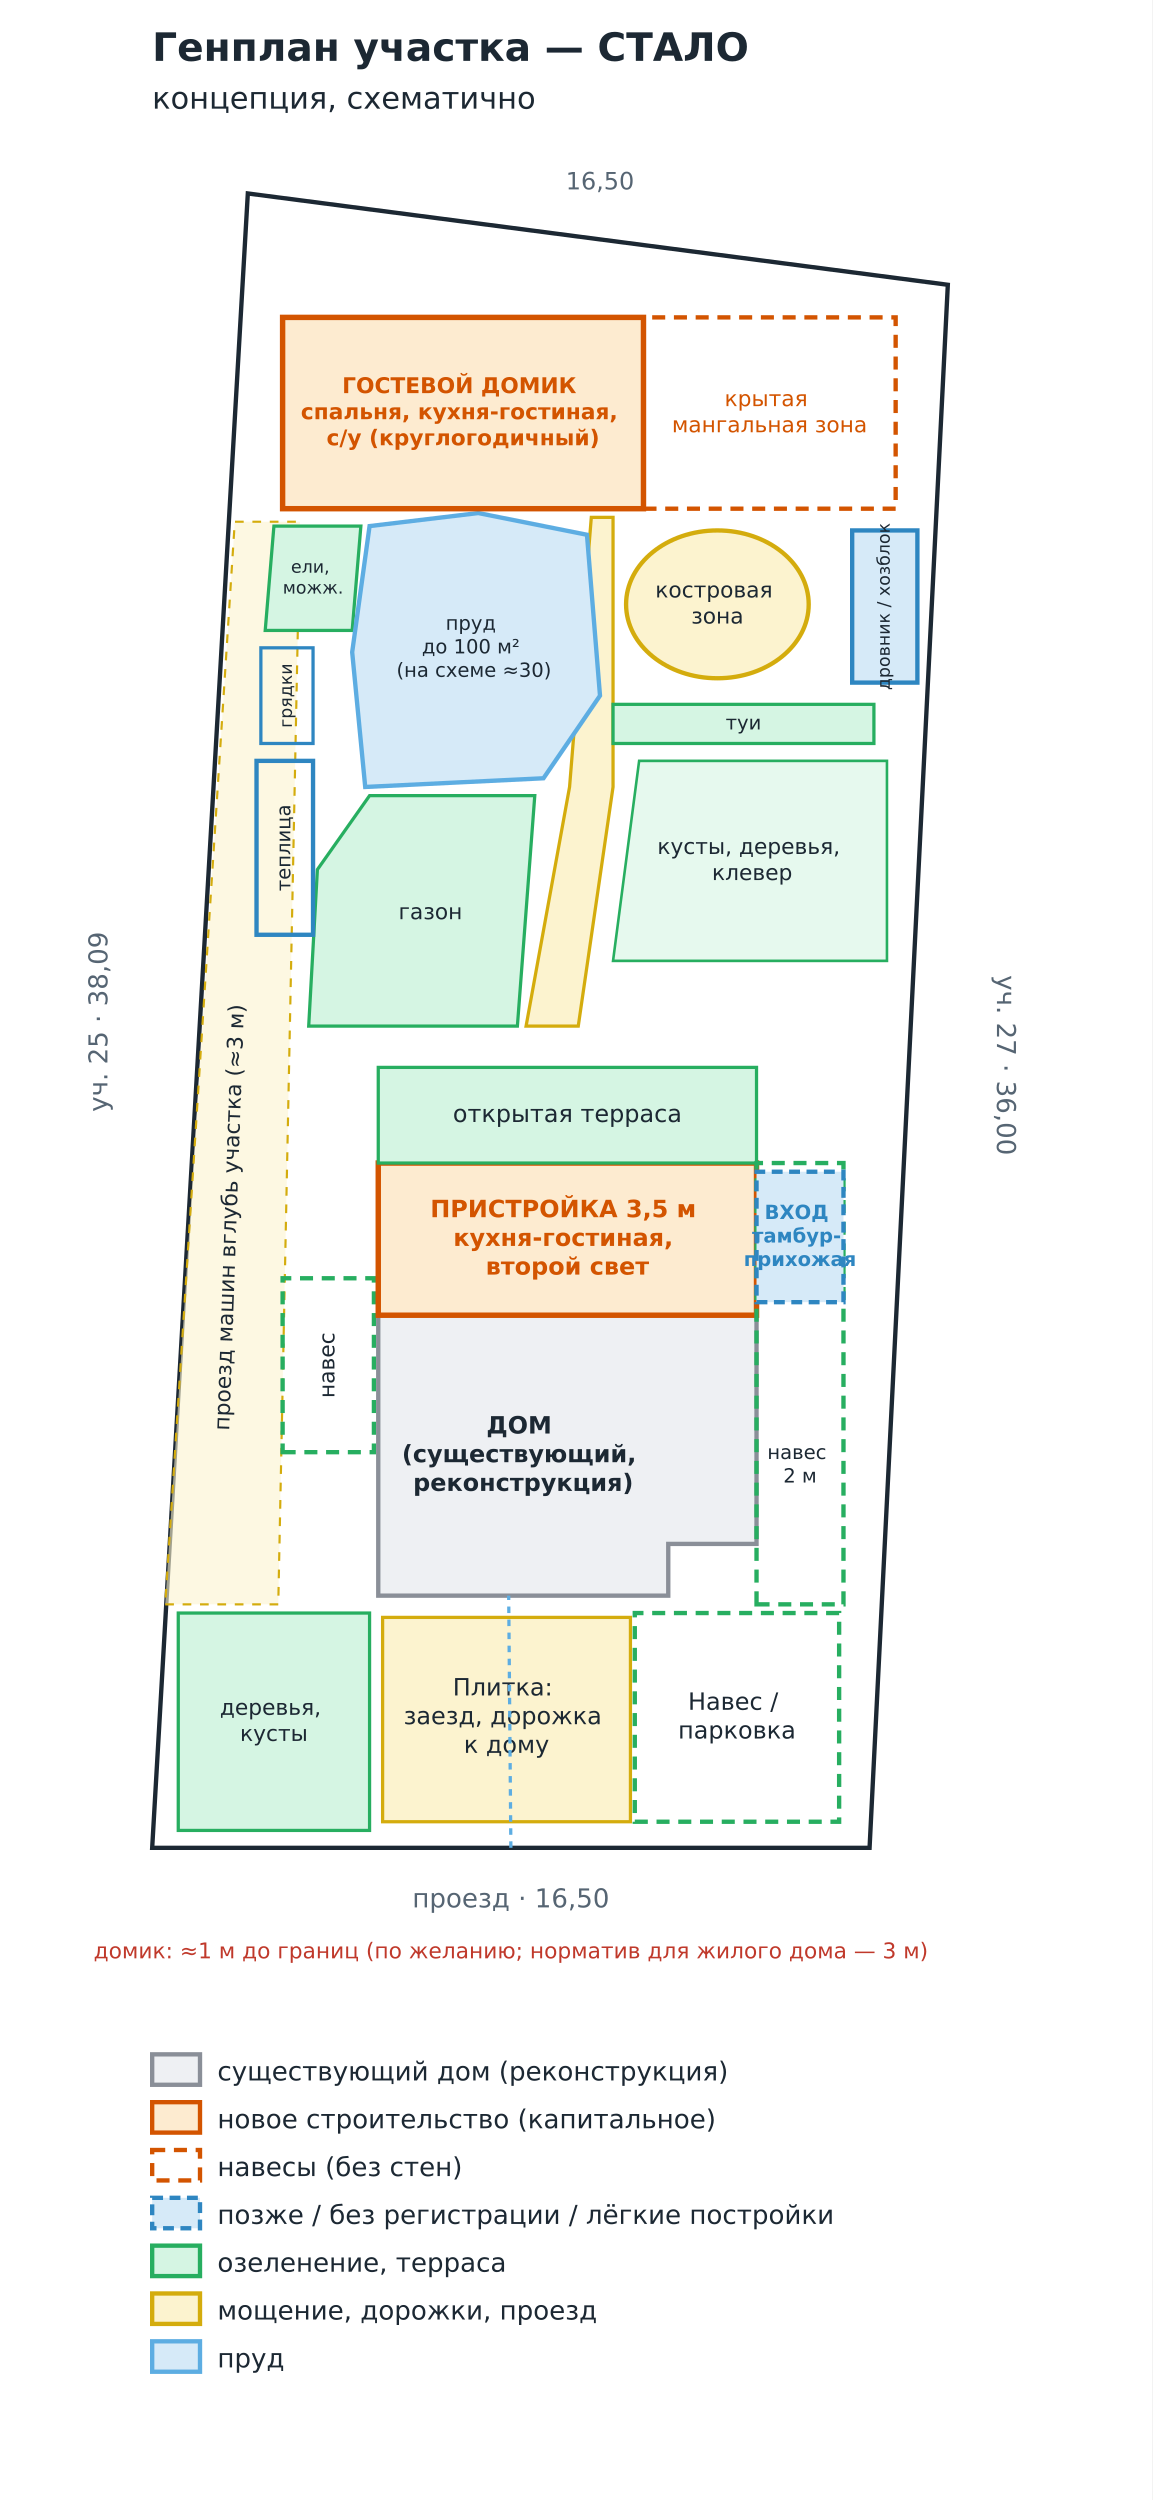
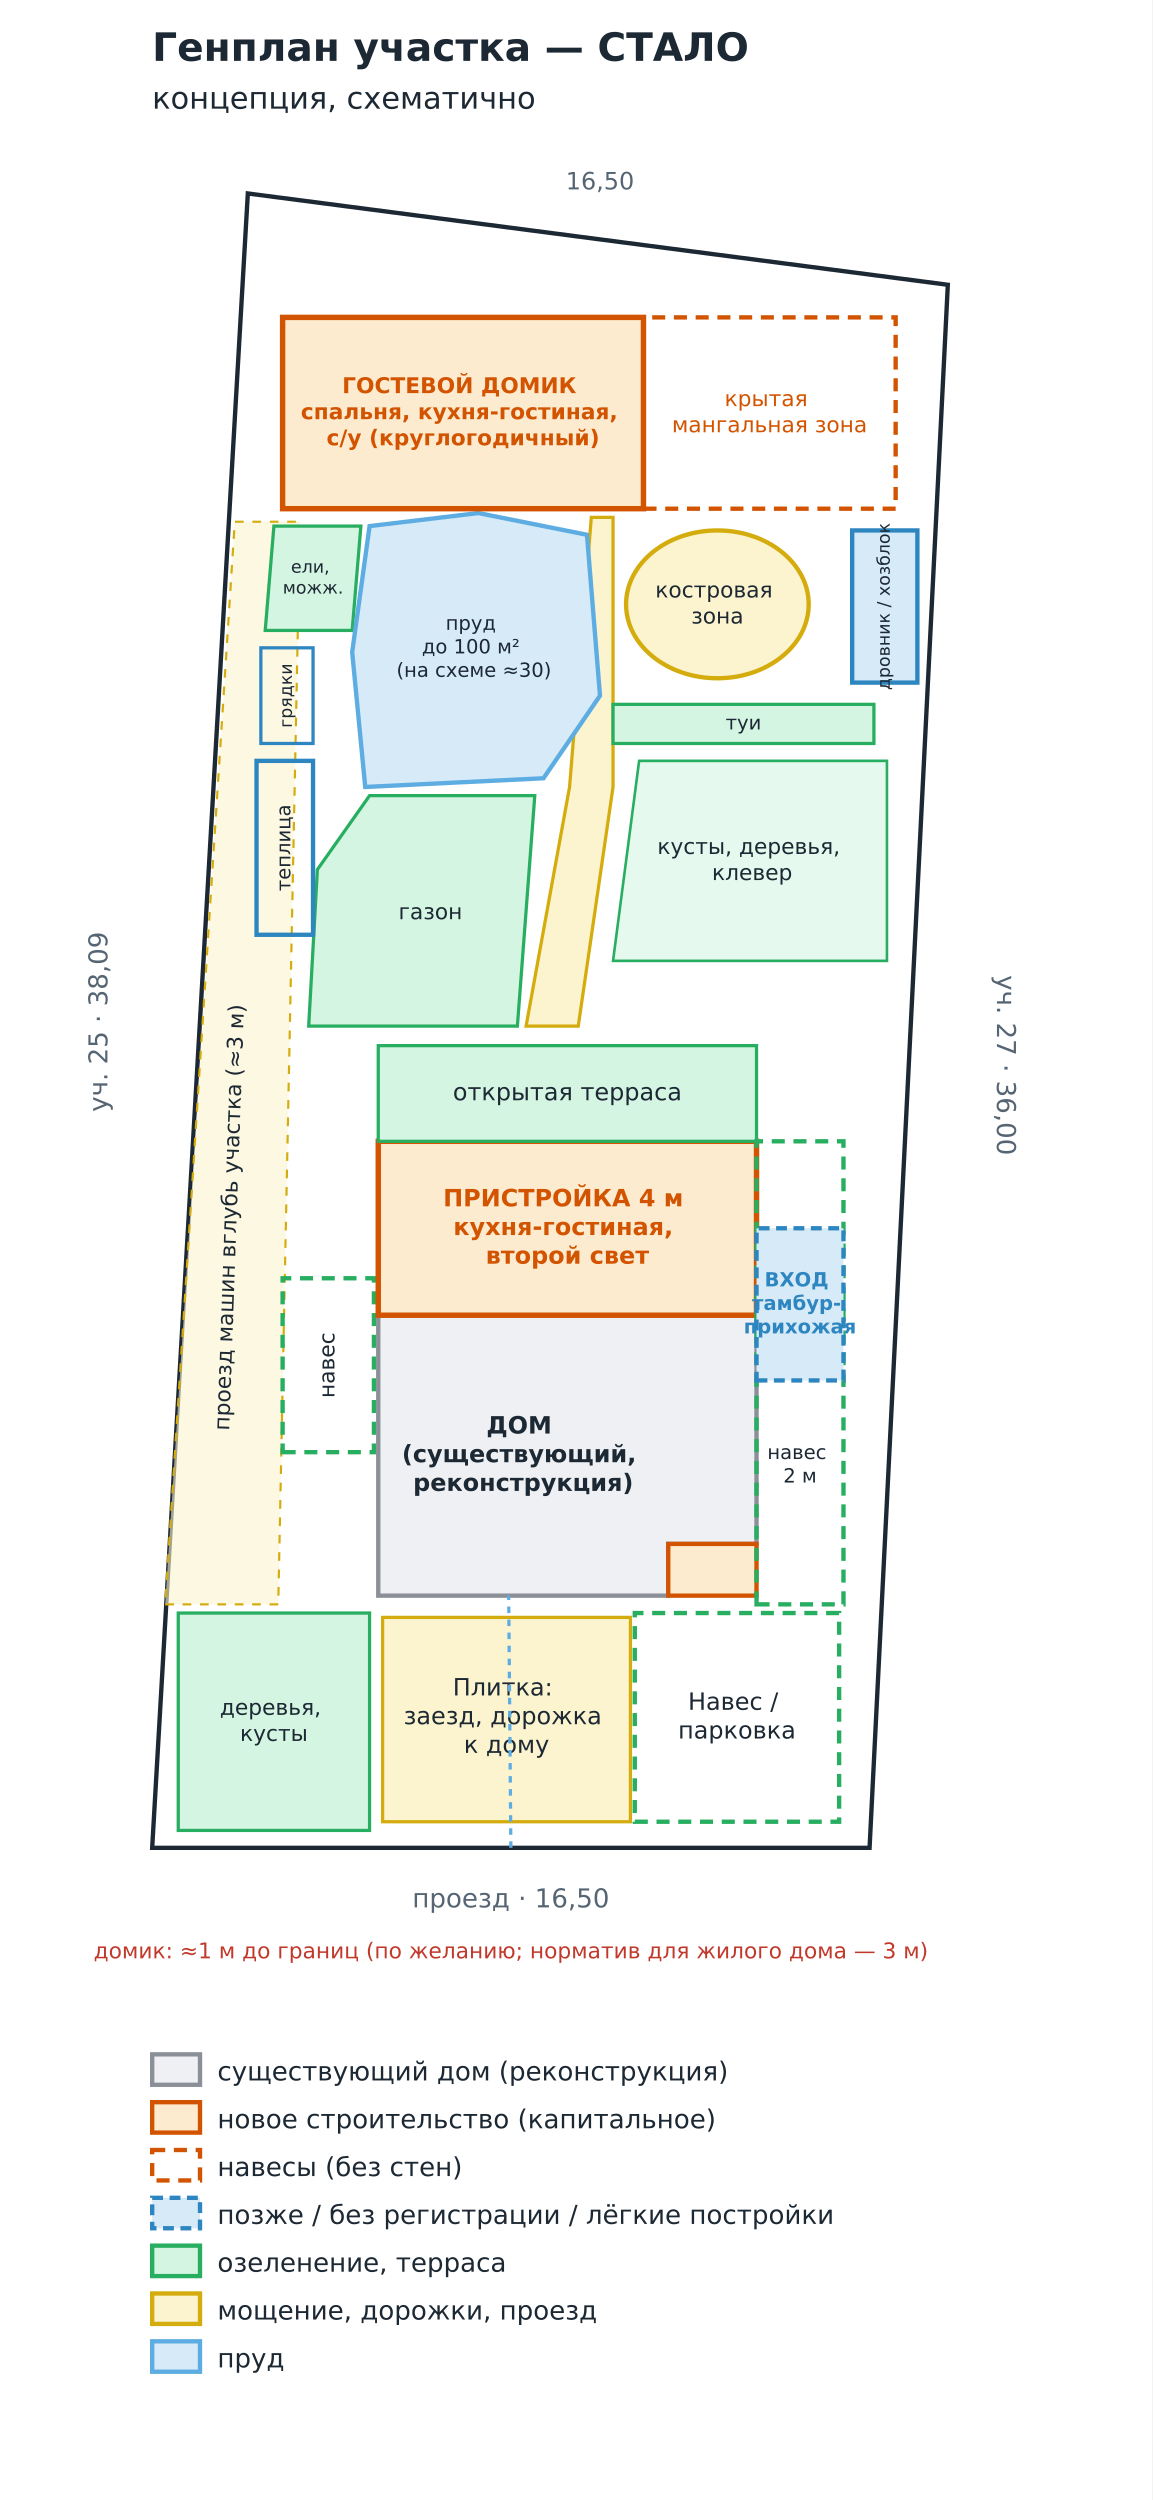
<svg xmlns="http://www.w3.org/2000/svg" width="530" height="1150" viewBox="0 0 530 1150">
  <rect width="100%" height="100%" fill="white" />
  <text x="70" y="28" font-family="DejaVu Sans, Arial, sans-serif" font-size="18" font-weight="bold" fill="#1c2833">Генплан участка — СТАЛО</text>
  <text x="70" y="50" font-family="DejaVu Sans, Arial, sans-serif" font-size="14" font-weight="normal" fill="#1c2833">концепция, схематично</text>
  <polygon points="70.0,850.0 400.0,850.0 436.0,131.0 114.0,89.0" stroke="#1c2833" fill="white" stroke-width="2" fill-opacity="1" />
  <text font-family="DejaVu Sans, Arial, sans-serif" font-size="12" fill="#566573" text-anchor="middle" dominant-baseline="middle">
    <tspan x="235.0" y="874.0">проезд · 16,50</tspan>
  </text>
  <text font-family="DejaVu Sans, Arial, sans-serif" font-size="11" fill="#566573" text-anchor="middle" dominant-baseline="middle">
    <tspan x="276.0" y="84.0">16,50</tspan>
  </text>
  <text font-family="DejaVu Sans, Arial, sans-serif" font-size="12" fill="#566573" text-anchor="middle" dominant-baseline="middle" transform="rotate(-90 46.0 470.0)">
    <tspan x="46.0" y="470.0">уч. 25 · 38,09</tspan>
  </text>
  <text font-family="DejaVu Sans, Arial, sans-serif" font-size="12" fill="#566573" text-anchor="middle" dominant-baseline="middle" transform="rotate(90 462.0 490.0)">
    <tspan x="462.0" y="490.0">уч. 27 · 36,00</tspan>
  </text>
  <text font-family="DejaVu Sans, Arial, sans-serif" font-size="10" fill="#566573" text-anchor="start" dominant-baseline="middle">
    <tspan x="82.0" y="836.0">въезд</tspan>
  </text>
  <polygon points="82.0,842.0 170.0,842.0 170.0,742.0 82.0,742.0" stroke="#27ae60" fill="#d5f5e3" stroke-width="1.5" fill-opacity="1" />
  <text font-family="DejaVu Sans, Arial, sans-serif" font-size="10" fill="#1c2833" text-anchor="middle" dominant-baseline="middle">
    <tspan x="126.0" y="786.0">деревья,</tspan>
    <tspan x="126.0" y="798.0">кусты</tspan>
  </text>
  <polygon points="176.0,838.0 290.0,838.0 290.0,744.0 176.0,744.0" stroke="#d4ac0d" fill="#fcf3cf" stroke-width="1.5" fill-opacity="1" />
  <text font-family="DejaVu Sans, Arial, sans-serif" font-size="11" fill="#1c2833" text-anchor="middle" dominant-baseline="middle">
    <tspan x="233.0" y="776.8">Плитка:</tspan>
    <tspan x="233.0" y="790.0">заезд, дорожка</tspan>
    <tspan x="233.0" y="803.2">к дому</tspan>
  </text>
  <polygon points="292.0,838.0 386.0,838.0 386.0,742.0 292.0,742.0" stroke="#27ae60" fill="none" stroke-width="2" stroke-dasharray="6,4" fill-opacity="1" />
  <text font-family="DejaVu Sans, Arial, sans-serif" font-size="11" fill="#1c2833" text-anchor="middle" dominant-baseline="middle">
    <tspan x="339.0" y="783.4">Навес /</tspan>
    <tspan x="339.0" y="796.6">парковка</tspan>
  </text>
  <polygon points="76.0,738.0 128.0,738.0 138.0,240.0 108.0,240.0" stroke="#d4ac0d" fill="#fcf3cf" stroke-width="1" stroke-dasharray="4,4" fill-opacity="0.6" />
  <text font-family="DejaVu Sans, Arial, sans-serif" font-size="10" fill="#1c2833" text-anchor="middle" dominant-baseline="middle" transform="rotate(-88 106.0 560.0)">
    <tspan x="106.0" y="560.0">проезд машин вглубь участка (≈3 м)</tspan>
  </text>
  <polygon points="130.0,668.0 172.0,668.0 172.0,588.0 130.0,588.0" stroke="#27ae60" fill="none" stroke-width="2" stroke-dasharray="6,4" fill-opacity="1" />
  <text font-family="DejaVu Sans, Arial, sans-serif" font-size="10" fill="#1c2833" text-anchor="middle" dominant-baseline="middle" transform="rotate(-90 151.0 628.0)">
    <tspan x="151.0" y="628.0">навес</tspan>
  </text>
  <polygon points="174.0,734.0 307.4,734.0 307.4,710.2 348.0,710.2 348.0,605.0 174.0,605.0" stroke="#8a8f98" fill="#eef0f3" stroke-width="2" fill-opacity="1" />
+   <polygon points="307.4,734.0 348.0,734.0 348.0,710.2 307.4,710.2" stroke="#d35400" fill="#fdebd0" stroke-width="2" fill-opacity="1" />
  <text font-family="DejaVu Sans, Arial, sans-serif" font-size="11" fill="#1c2833" text-anchor="middle" dominant-baseline="middle" font-weight="bold">
    <tspan x="240.7" y="656.3">ДОМ</tspan>
    <tspan x="240.7" y="669.5">(существующий,</tspan>
    <tspan x="240.7" y="682.7">реконструкция)</tspan>
  </text>
-   <polygon points="174.0,605.0 348.0,605.0 348.0,535.0 174.0,535.0" stroke="#d35400" fill="#fdebd0" stroke-width="2.5" fill-opacity="1" />
+   <polygon points="174.0,605.0 348.0,605.0 348.0,525.0 174.0,525.0" stroke="#d35400" fill="#fdebd0" stroke-width="2.5" fill-opacity="1" />
  <text font-family="DejaVu Sans, Arial, sans-serif" font-size="11" fill="#d35400" text-anchor="middle" dominant-baseline="middle" font-weight="bold">
-     <tspan x="261.0" y="556.8">ПРИСТРОЙКА 3,5 м</tspan>
-     <tspan x="261.0" y="570.0">кухня-гостиная,</tspan>
-     <tspan x="261.0" y="583.2">второй свет</tspan>
+     <tspan x="261.0" y="551.8">ПРИСТРОЙКА 4 м</tspan>
+     <tspan x="261.0" y="565.0">кухня-гостиная,</tspan>
+     <tspan x="261.0" y="578.2">второй свет</tspan>
  </text>
-   <polygon points="174.0,535.0 348.0,535.0 348.0,491.0 174.0,491.0" stroke="#27ae60" fill="#d5f5e3" stroke-width="1.5" fill-opacity="1" />
+   <polygon points="174.0,525.0 348.0,525.0 348.0,481.0 174.0,481.0" stroke="#27ae60" fill="#d5f5e3" stroke-width="1.5" fill-opacity="1" />
  <text font-family="DejaVu Sans, Arial, sans-serif" font-size="11" fill="#1c2833" text-anchor="middle" dominant-baseline="middle">
-     <tspan x="261.0" y="513.0">открытая терраса</tspan>
+     <tspan x="261.0" y="503.0">открытая терраса</tspan>
  </text>
-   <polygon points="348.0,738.0 388.0,738.0 388.0,535.0 348.0,535.0" stroke="#27ae60" fill="none" stroke-width="2" stroke-dasharray="6,4" fill-opacity="1" />
-   <polygon points="348.0,599.0 388.0,599.0 388.0,539.0 348.0,539.0" stroke="#2e86c1" fill="#d6eaf8" stroke-width="2" stroke-dasharray="5,3" fill-opacity="1" />
+   <polygon points="348.0,738.0 388.0,738.0 388.0,525.0 348.0,525.0" stroke="#27ae60" fill="none" stroke-width="2" stroke-dasharray="6,4" fill-opacity="1" />
+   <polygon points="348.0,635.0 388.0,635.0 388.0,565.0 348.0,565.0" stroke="#2e86c1" fill="#d6eaf8" stroke-width="2" stroke-dasharray="5,3" fill-opacity="1" />
  <text font-family="DejaVu Sans, Arial, sans-serif" font-size="9" fill="#2e86c1" text-anchor="middle" dominant-baseline="middle" font-weight="bold">
-     <tspan x="368.0" y="558.2">ВХОД</tspan>
-     <tspan x="368.0" y="569.0">тамбур-</tspan>
-     <tspan x="368.0" y="579.8">прихожая</tspan>
+     <tspan x="368.0" y="589.2">ВХОД</tspan>
+     <tspan x="368.0" y="600.0">тамбур-</tspan>
+     <tspan x="368.0" y="610.8">прихожая</tspan>
  </text>
  <text font-family="DejaVu Sans, Arial, sans-serif" font-size="9" fill="#1c2833" text-anchor="middle" dominant-baseline="middle">
    <tspan x="368.0" y="668.6">навес</tspan>
    <tspan x="368.0" y="679.4">2 м</tspan>
  </text>
  <polygon points="242.0,472.0 266.0,472.0 282.0,362.0 282.0,238.0 272.0,238.0 262.0,362.0" stroke="#d4ac0d" fill="#fcf3cf" stroke-width="1.5" fill-opacity="1" />
  <polygon points="142.0,472.0 238.0,472.0 246.0,366.0 170.0,366.0 146.0,400.0" stroke="#27ae60" fill="#d5f5e3" stroke-width="1.5" fill-opacity="1" />
  <text font-family="DejaVu Sans, Arial, sans-serif" font-size="10" fill="#1c2833" text-anchor="middle" dominant-baseline="middle">
    <tspan x="198.0" y="420.0">газон</tspan>
  </text>
  <polygon points="118.0,430.0 144.0,430.0 144.0,350.0 118.0,350.0" stroke="#2e86c1" fill="none" stroke-width="2" fill-opacity="1" />
  <text font-family="DejaVu Sans, Arial, sans-serif" font-size="9" fill="#1c2833" text-anchor="middle" dominant-baseline="middle" transform="rotate(-90 131.0 390.0)">
    <tspan x="131.0" y="390.0">теплица</tspan>
  </text>
  <polygon points="120.0,342.0 144.0,342.0 144.0,298.0 120.0,298.0" stroke="#2e86c1" fill="none" stroke-width="1.5" fill-opacity="1" />
  <text font-family="DejaVu Sans, Arial, sans-serif" font-size="8" fill="#1c2833" text-anchor="middle" dominant-baseline="middle" transform="rotate(-90 132.0 320.0)">
    <tspan x="132.0" y="320.0">грядки</tspan>
  </text>
  <polygon points="122.0,290.0 162.0,290.0 166.0,242.0 126.0,242.0" stroke="#27ae60" fill="#d5f5e3" stroke-width="1.5" fill-opacity="1" />
  <text font-family="DejaVu Sans, Arial, sans-serif" font-size="8" fill="#1c2833" text-anchor="middle" dominant-baseline="middle">
    <tspan x="144.0" y="261.2">ели,</tspan>
    <tspan x="144.0" y="270.8">можж.</tspan>
  </text>
  <polygon points="168.0,362.0 250.0,358.0 276.0,320.0 270.0,246.0 220.0,236.0 170.0,242.0 162.0,300.0" stroke="#5dade2" fill="#d6eaf8" stroke-width="2" fill-opacity="1" />
  <text font-family="DejaVu Sans, Arial, sans-serif" font-size="9" fill="#1c2833" text-anchor="middle" dominant-baseline="middle">
    <tspan x="218.0" y="287.2">пруд</tspan>
    <tspan x="218.0" y="298.0">до 100 м²</tspan>
    <tspan x="218.0" y="308.8">(на схеме ≈30)</tspan>
  </text>
  <ellipse cx="330.0" cy="278.0" rx="42.0" ry="34.0" stroke="#d4ac0d" fill="#fcf3cf" stroke-width="2" />
  <text font-family="DejaVu Sans, Arial, sans-serif" font-size="10" fill="#1c2833" text-anchor="middle" dominant-baseline="middle">
    <tspan x="330.0" y="272.0">костровая</tspan>
    <tspan x="330.0" y="284.0">зона</tspan>
  </text>
  <polygon points="282.0,342.0 402.0,342.0 402.0,324.0 282.0,324.0" stroke="#27ae60" fill="#d5f5e3" stroke-width="1.5" fill-opacity="1" />
  <text font-family="DejaVu Sans, Arial, sans-serif" font-size="9" fill="#1c2833" text-anchor="middle" dominant-baseline="middle">
    <tspan x="342.0" y="333.0">туи</tspan>
  </text>
  <polygon points="282.0,442.0 408.0,442.0 408.0,350.0 294.0,350.0" stroke="#27ae60" fill="#d5f5e3" stroke-width="1.2" fill-opacity="0.6" />
  <text font-family="DejaVu Sans, Arial, sans-serif" font-size="10" fill="#1c2833" text-anchor="middle" dominant-baseline="middle">
    <tspan x="346.0" y="390.0">кусты, деревья,</tspan>
    <tspan x="346.0" y="402.0">клевер</tspan>
  </text>
  <polygon points="392.0,314.0 422.0,314.0 422.0,244.0 392.0,244.0" stroke="#2e86c1" fill="#d6eaf8" stroke-width="2" fill-opacity="1" />
  <text font-family="DejaVu Sans, Arial, sans-serif" font-size="8" fill="#1c2833" text-anchor="middle" dominant-baseline="middle" transform="rotate(-90 407.0 279.0)">
    <tspan x="407.0" y="279.0">дровник / хозблок</tspan>
  </text>
  <polygon points="130.0,234.0 296.0,234.0 296.0,146.0 130.0,146.0" stroke="#d35400" fill="#fdebd0" stroke-width="2.5" fill-opacity="1" />
  <text font-family="DejaVu Sans, Arial, sans-serif" font-size="10" fill="#d35400" text-anchor="middle" dominant-baseline="middle" font-weight="bold">
    <tspan x="213.0" y="178.0">ГОСТЕВОЙ ДОМИК</tspan>
    <tspan x="213.0" y="190.0">спальня, кухня-гостиная,</tspan>
    <tspan x="213.0" y="202.0">с/у (круглогодичный)</tspan>
  </text>
  <polygon points="296.0,234.0 412.0,234.0 412.0,146.0 296.0,146.0" stroke="#d35400" fill="none" stroke-width="2" stroke-dasharray="6,4" fill-opacity="1" />
  <text font-family="DejaVu Sans, Arial, sans-serif" font-size="10" fill="#d35400" text-anchor="middle" dominant-baseline="middle">
    <tspan x="354.0" y="184.0">крытая</tspan>
    <tspan x="354.0" y="196.0">мангальная зона</tspan>
  </text>
  <text font-family="DejaVu Sans, Arial, sans-serif" font-size="10" fill="#c0392b" text-anchor="middle" dominant-baseline="middle">
    <tspan x="235.0" y="898.0">домик: ≈1 м до границ (по желанию; норматив для жилого дома — 3 м)</tspan>
  </text>
  <line x1="235.0" y1="850.0" x2="234.0" y2="734.0" stroke="#5dade2" stroke-width="1.5" stroke-dasharray="3,3" />
  <text font-family="DejaVu Sans, Arial, sans-serif" font-size="8" fill="#1c2833" text-anchor="middle" dominant-baseline="middle">
    <tspan x="214.0" y="758.0" />
  </text>
  <rect x="70" y="945" width="22" height="14" stroke="#8a8f98" fill="#eef0f3" stroke-width="2" />
  <text x="100" y="957" font-family="DejaVu Sans, Arial, sans-serif" font-size="12" fill="#1c2833" text-anchor="start">существующий дом (реконструкция)</text>
  <rect x="70" y="967" width="22" height="14" stroke="#d35400" fill="#fdebd0" stroke-width="2" />
  <text x="100" y="979" font-family="DejaVu Sans, Arial, sans-serif" font-size="12" fill="#1c2833" text-anchor="start">новое строительство (капитальное)</text>
  <rect x="70" y="989" width="22" height="14" stroke="#d35400" fill="none" stroke-width="2" stroke-dasharray="6,4" />
  <text x="100" y="1001" font-family="DejaVu Sans, Arial, sans-serif" font-size="12" fill="#1c2833" text-anchor="start">навесы (без стен)</text>
  <rect x="70" y="1011" width="22" height="14" stroke="#2e86c1" fill="#d6eaf8" stroke-width="2" stroke-dasharray="5,3" />
  <text x="100" y="1023" font-family="DejaVu Sans, Arial, sans-serif" font-size="12" fill="#1c2833" text-anchor="start">позже / без регистрации / лёгкие постройки</text>
  <rect x="70" y="1033" width="22" height="14" stroke="#27ae60" fill="#d5f5e3" stroke-width="2" />
  <text x="100" y="1045" font-family="DejaVu Sans, Arial, sans-serif" font-size="12" fill="#1c2833" text-anchor="start">озеленение, терраса</text>
  <rect x="70" y="1055" width="22" height="14" stroke="#d4ac0d" fill="#fcf3cf" stroke-width="2" />
  <text x="100" y="1067" font-family="DejaVu Sans, Arial, sans-serif" font-size="12" fill="#1c2833" text-anchor="start">мощение, дорожки, проезд</text>
  <rect x="70" y="1077" width="22" height="14" stroke="#5dade2" fill="#d6eaf8" stroke-width="2" />
  <text x="100" y="1089" font-family="DejaVu Sans, Arial, sans-serif" font-size="12" fill="#1c2833" text-anchor="start">пруд</text>
</svg>
